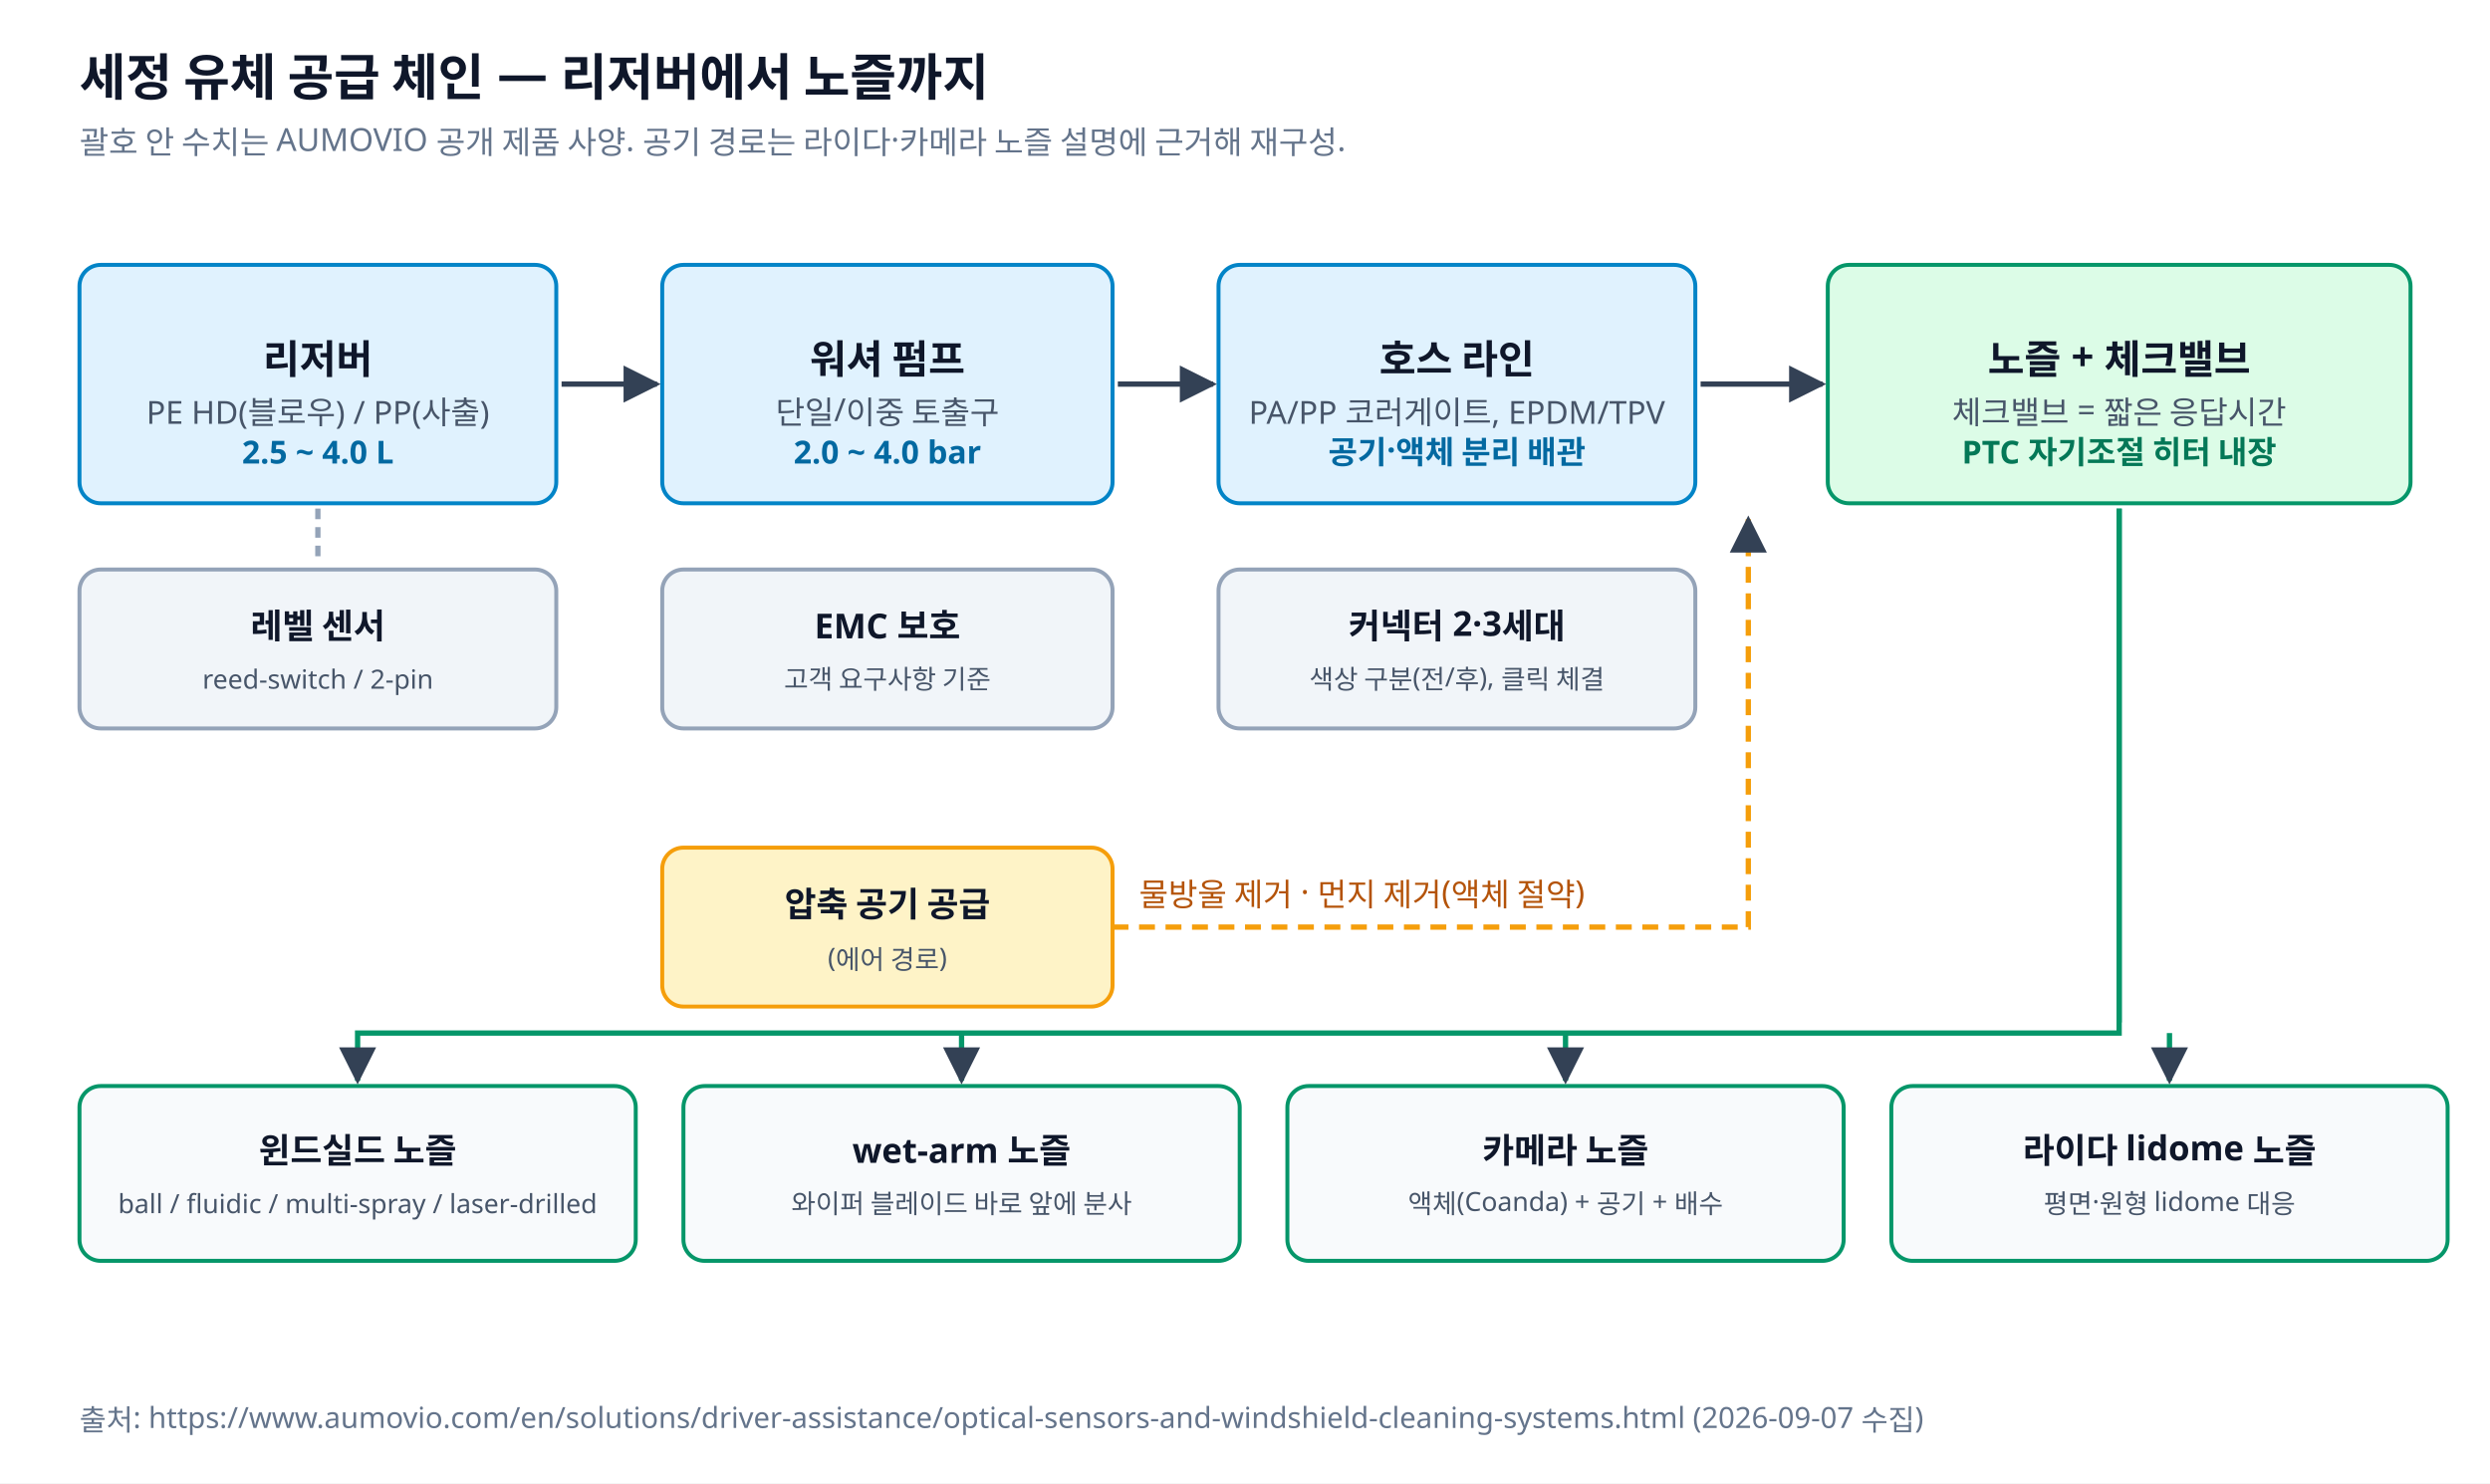
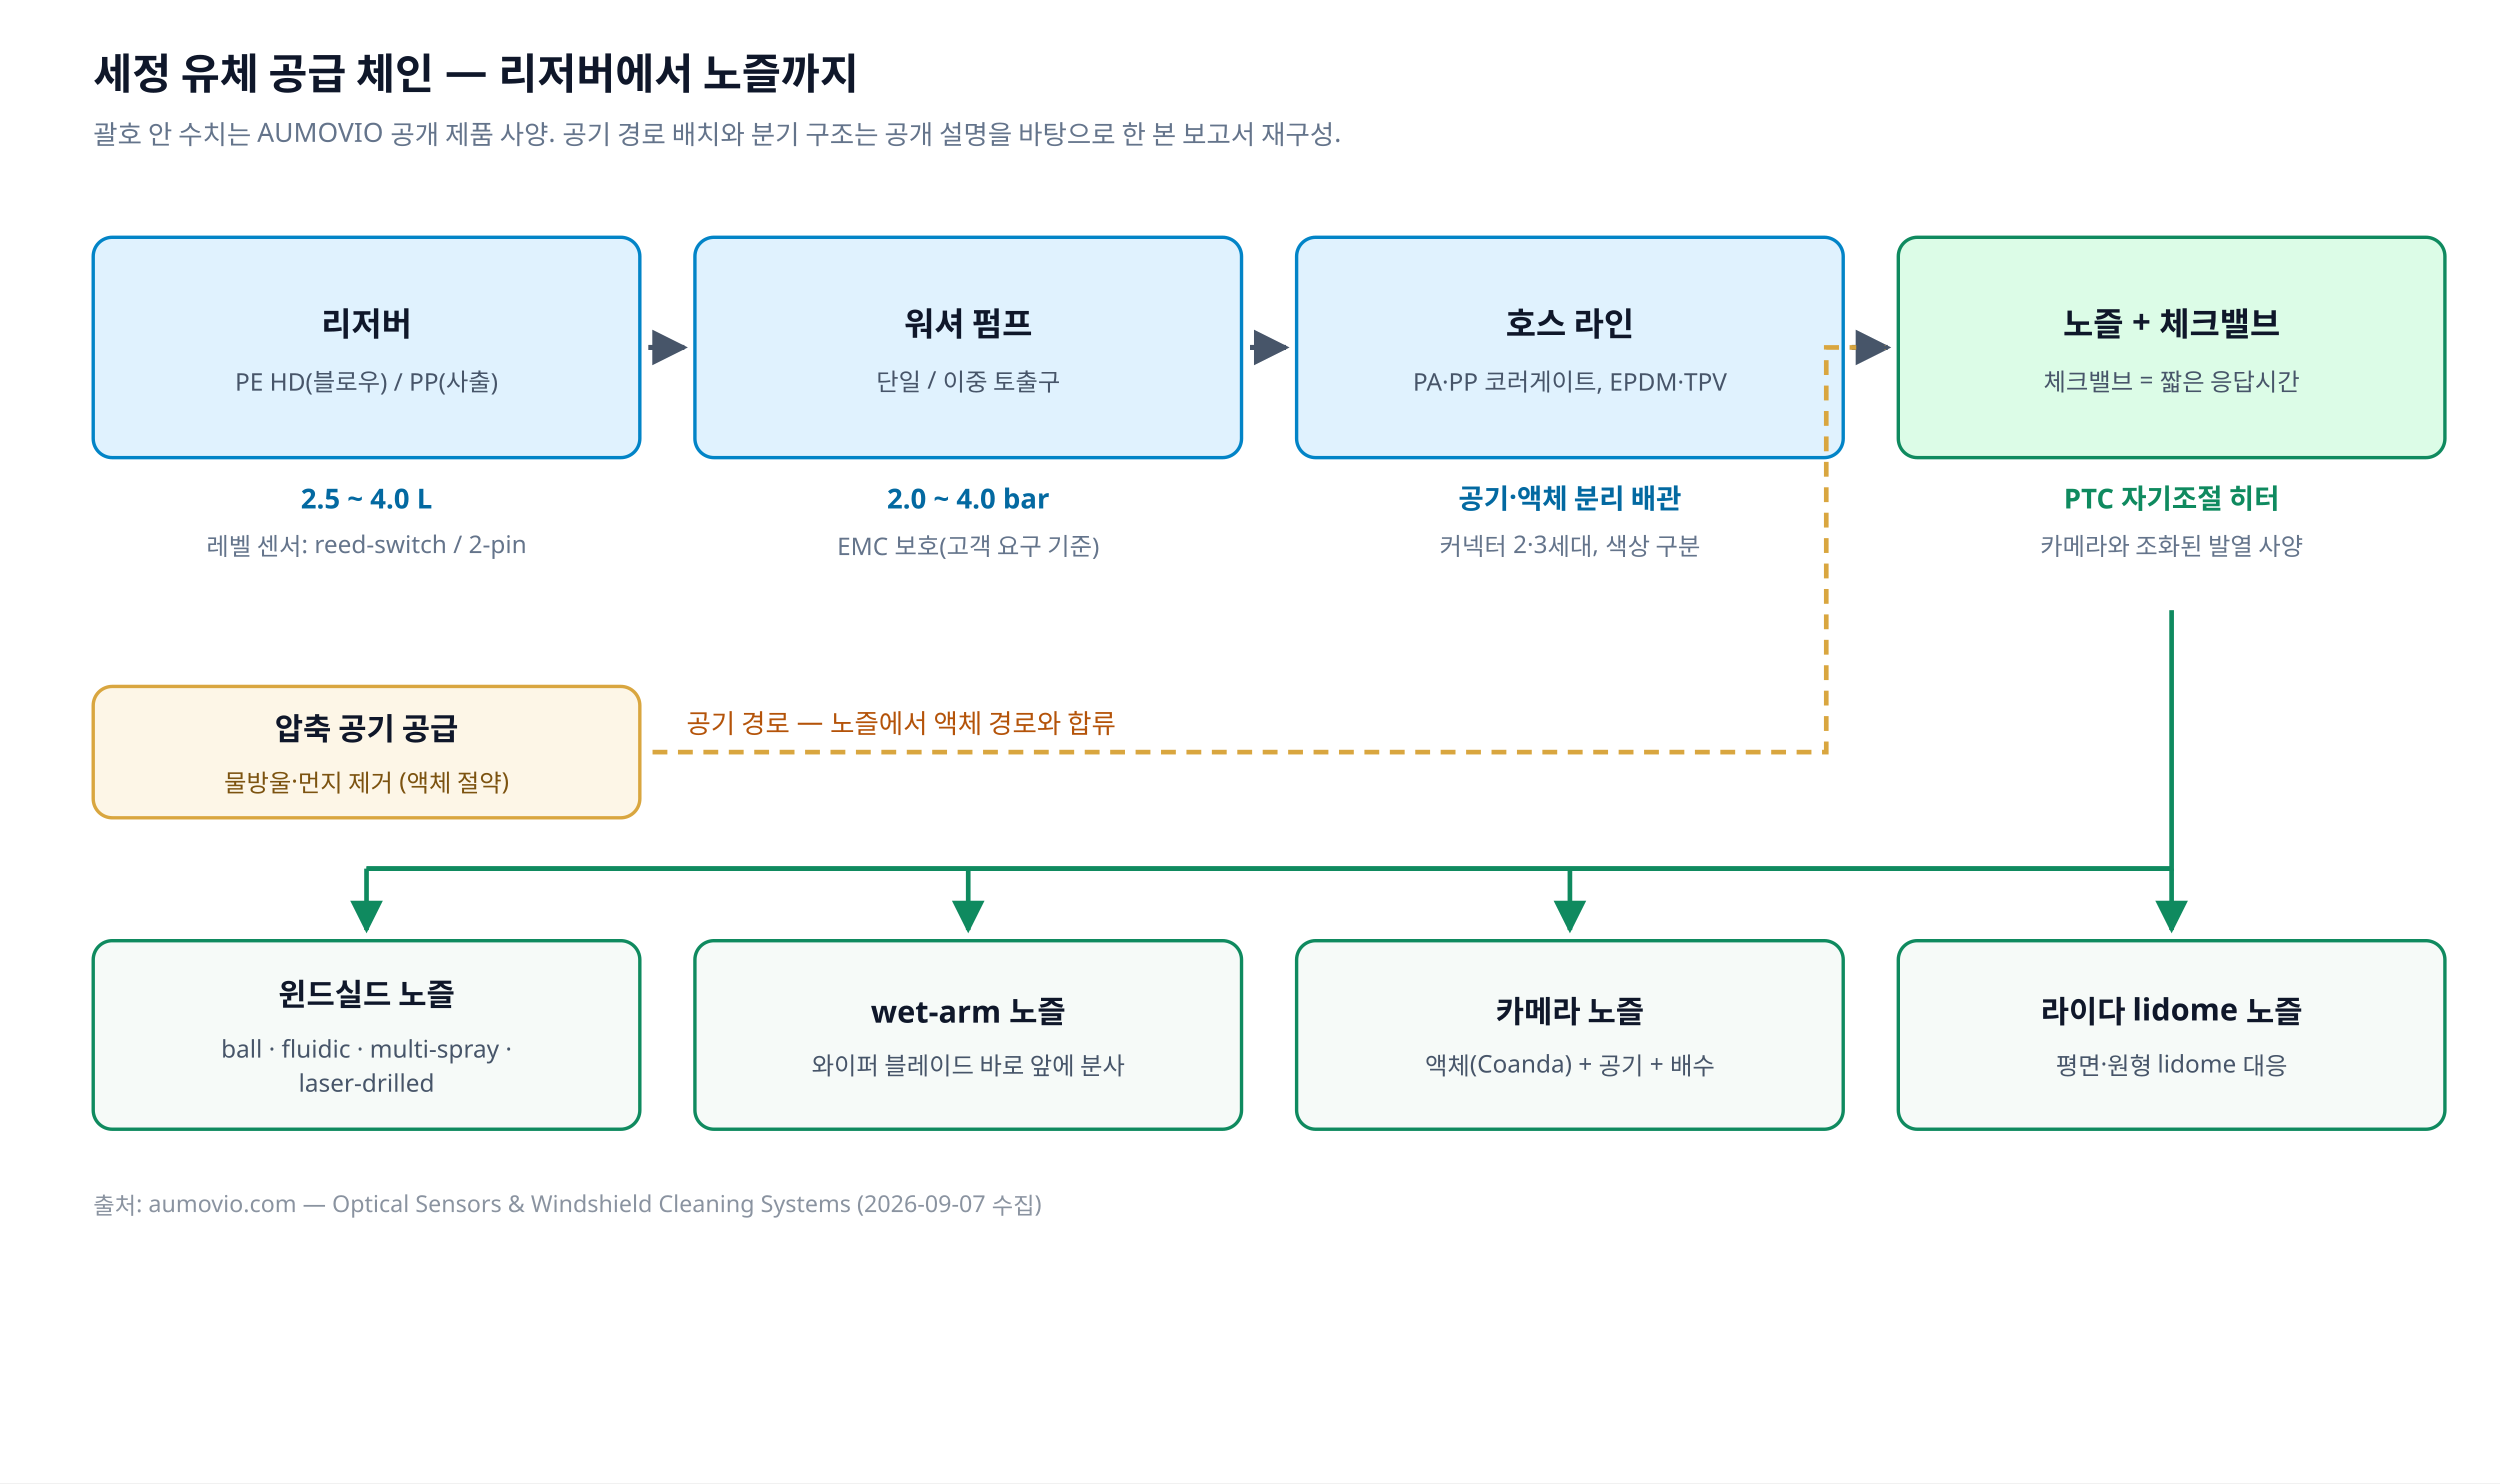
- <svg xmlns="http://www.w3.org/2000/svg" viewBox="0 0 940 560" width="940" height="560" font-family="'Noto Sans KR','Apple SD Gothic Neo',system-ui,sans-serif">
-   <rect width="940" height="560" fill="#ffffff" />
+ <svg xmlns="http://www.w3.org/2000/svg" viewBox="0 0 1180 700" width="1180" height="700" font-family="'Noto Sans KR','Apple SD Gothic Neo','Malgun Gothic',system-ui,sans-serif">
+   <rect width="1180" height="700" fill="#ffffff" />
  <defs>
    <marker id="a" viewBox="0 0 10 10" refX="9" refY="5" markerWidth="7" markerHeight="7" orient="auto-start-reverse">
-       <path d="M0,0 L10,5 L0,10 z" fill="#334155" />
+       <path d="M0,0 L10,5 L0,10 z" fill="#475569" />
    </marker>
    <marker id="ar" viewBox="0 0 10 10" refX="9" refY="5" markerWidth="7" markerHeight="7" orient="auto-start-reverse">
      <path d="M0,0 L10,5 L0,10 z" fill="#dc2626" />
    </marker>
    <marker id="ab" viewBox="0 0 10 10" refX="9" refY="5" markerWidth="7" markerHeight="7" orient="auto-start-reverse">
-       <path d="M0,0 L10,5 L0,10 z" fill="#0f6fc5" />
+       <path d="M0,0 L10,5 L0,10 z" fill="#1c5cab" />
+     </marker>
+     <marker id="ag" viewBox="0 0 10 10" refX="9" refY="5" markerWidth="7" markerHeight="7" orient="auto-start-reverse">
+       <path d="M0,0 L10,5 L0,10 z" fill="#0f8a5f" />
    </marker>
  </defs>
-   <text x="30" y="36" text-anchor="start" font-size="19" font-weight="700" fill="#0f172a">세정 유체 공급 체인 — 리저버에서 노즐까지</text>
-   <text x="30" y="58" text-anchor="start" font-size="12" font-weight="400" fill="#64748b">괄호 안 수치는 AUMOVIO 공개 제품 사양. 공기 경로는 라이다·카메라 노즐 설명에 근거해 재구성.</text>
-   <rect x="30" y="100" width="180" height="90" rx="8" fill="#e0f2fe" stroke="#0284c7" stroke-width="1.5" />
-   <text x="120.0" y="141.0" text-anchor="middle" font-size="15" font-weight="600" fill="#0f172a">리저버</text>
-   <text x="120.0" y="160.0" text-anchor="middle" font-size="12" fill="#475569">PE HD(블로우) / PP(사출)</text>
-   <text x="120" y="175" text-anchor="middle" font-size="12" font-weight="600" fill="#0369a1">2.5 ~ 4.0 L</text>
-   <rect x="30" y="215" width="180" height="60" rx="8" fill="#f1f5f9" stroke="#94a3b8" stroke-width="1.5" />
-   <text x="120.0" y="241.0" text-anchor="middle" font-size="13" font-weight="600" fill="#0f172a">레벨 센서</text>
-   <text x="120.0" y="260.0" text-anchor="middle" font-size="10" fill="#475569">reed-switch / 2-pin</text>
-   <line x1="120" y1="192" x2="120" y2="213" stroke="#94a3b8" stroke-width="2" stroke-dasharray="4 3" />
-   <rect x="250" y="100" width="170" height="90" rx="8" fill="#e0f2fe" stroke="#0284c7" stroke-width="1.5" />
-   <text x="335.0" y="141.0" text-anchor="middle" font-size="15" font-weight="600" fill="#0f172a">워셔 펌프</text>
-   <text x="335.0" y="160.0" text-anchor="middle" font-size="12" fill="#475569">단일/이중 토출구</text>
-   <text x="335" y="175" text-anchor="middle" font-size="12" font-weight="600" fill="#0369a1">2.0 ~ 4.0 bar</text>
-   <rect x="250" y="215" width="170" height="60" rx="8" fill="#f1f5f9" stroke="#94a3b8" stroke-width="1.5" />
-   <text x="335.0" y="241.0" text-anchor="middle" font-size="13" font-weight="600" fill="#0f172a">EMC 보호</text>
-   <text x="335.0" y="260.0" text-anchor="middle" font-size="10" fill="#475569">고객 요구사항 기준</text>
-   <rect x="460" y="100" width="180" height="90" rx="8" fill="#e0f2fe" stroke="#0284c7" stroke-width="1.5" />
-   <text x="550.0" y="141.0" text-anchor="middle" font-size="15" font-weight="600" fill="#0f172a">호스 라인</text>
-   <text x="550.0" y="160.0" text-anchor="middle" font-size="12" fill="#475569">PA/PP 코러게이트, EPDM/TPV</text>
-   <text x="550" y="175" text-anchor="middle" font-size="12" font-weight="600" fill="#0369a1">공기·액체 분리 배관</text>
-   <rect x="460" y="215" width="180" height="60" rx="8" fill="#f1f5f9" stroke="#94a3b8" stroke-width="1.5" />
-   <text x="550.0" y="241.0" text-anchor="middle" font-size="13" font-weight="600" fill="#0f172a">커넥터 2·3세대</text>
-   <text x="550.0" y="260.0" text-anchor="middle" font-size="10" fill="#475569">색상 구분(전/후), 클릭 체결</text>
-   <rect x="690" y="100" width="220" height="90" rx="8" fill="#dcfce7" stroke="#059669" stroke-width="1.5" />
-   <text x="800.0" y="141.0" text-anchor="middle" font-size="15" font-weight="600" fill="#0f172a">노즐 + 체크밸브</text>
-   <text x="800.0" y="160.0" text-anchor="middle" font-size="12" fill="#475569">체크밸브 = 짧은 응답시간</text>
-   <text x="800" y="175" text-anchor="middle" font-size="12" font-weight="600" fill="#047857">PTC 자기조절 히터 내장</text>
-   <line x1="212" y1="145" x2="248" y2="145" stroke="#334155" stroke-width="2" marker-end="url(#a)" />
-   <line x1="422" y1="145" x2="458" y2="145" stroke="#334155" stroke-width="2" marker-end="url(#a)" />
-   <line x1="642" y1="145" x2="688" y2="145" stroke="#334155" stroke-width="2" marker-end="url(#a)" />
-   <rect x="250" y="320" width="170" height="60" rx="8" fill="#fef3c7" stroke="#f59e0b" stroke-width="1.5" />
-   <text x="335.0" y="346.0" text-anchor="middle" font-size="13" font-weight="600" fill="#0f172a">압축 공기 공급</text>
-   <text x="335.0" y="365.0" text-anchor="middle" font-size="10" fill="#475569">(에어 경로)</text>
-   <path d="M420,350 L660,350 L660,196" fill="none" stroke="#f59e0b" stroke-width="2" stroke-dasharray="6 4" marker-end="url(#a)" />
-   <text x="430" y="342" text-anchor="start" font-size="12" font-weight="400" fill="#b45309">물방울 제거 · 먼지 제거(액체 절약)</text>
-   <rect x="30" y="410" width="210" height="66" rx="8" fill="#f8fafc" stroke="#059669" stroke-width="1.5" />
-   <text x="135.0" y="439.0" text-anchor="middle" font-size="13" font-weight="600" fill="#0f172a">윈드실드 노즐</text>
-   <text x="135.0" y="458.0" text-anchor="middle" font-size="10" fill="#475569">ball / fluidic / multi-spray / laser-drilled</text>
-   <line x1="800" y1="192" x2="800" y2="386" stroke="#059669" stroke-width="2" opacity="0.25" />
-   <rect x="258" y="410" width="210" height="66" rx="8" fill="#f8fafc" stroke="#059669" stroke-width="1.5" />
-   <text x="363.0" y="439.0" text-anchor="middle" font-size="13" font-weight="600" fill="#0f172a">wet-arm 노즐</text>
-   <text x="363.0" y="458.0" text-anchor="middle" font-size="10" fill="#475569">와이퍼 블레이드 바로 앞에 분사</text>
-   <line x1="800" y1="192" x2="800" y2="386" stroke="#059669" stroke-width="2" opacity="0.25" />
-   <rect x="486" y="410" width="210" height="66" rx="8" fill="#f8fafc" stroke="#059669" stroke-width="1.5" />
-   <text x="591.0" y="439.0" text-anchor="middle" font-size="13" font-weight="600" fill="#0f172a">카메라 노즐</text>
-   <text x="591.0" y="458.0" text-anchor="middle" font-size="10" fill="#475569">액체(Coanda) + 공기 + 배수</text>
-   <line x1="800" y1="192" x2="800" y2="386" stroke="#059669" stroke-width="2" opacity="0.25" />
-   <rect x="714" y="410" width="210" height="66" rx="8" fill="#f8fafc" stroke="#059669" stroke-width="1.5" />
-   <text x="819.0" y="439.0" text-anchor="middle" font-size="13" font-weight="600" fill="#0f172a">라이다 lidome 노즐</text>
-   <text x="819.0" y="458.0" text-anchor="middle" font-size="10" fill="#475569">평면·원형 lidome 대응</text>
-   <line x1="800" y1="192" x2="800" y2="386" stroke="#059669" stroke-width="2" opacity="0.25" />
-   <path d="M800,192 L800,390 L135,390 L135,408" fill="none" stroke="#059669" stroke-width="2" marker-end="url(#a)" />
-   <path d="M363,390 L363,408" fill="none" stroke="#059669" stroke-width="2" marker-end="url(#a)" />
-   <path d="M591,390 L591,408" fill="none" stroke="#059669" stroke-width="2" marker-end="url(#a)" />
-   <path d="M819,390 L819,408" fill="none" stroke="#059669" stroke-width="2" marker-end="url(#a)" />
-   <text x="30" y="540" text-anchor="start" font-size="11" font-weight="400" fill="#64748b">출처: https://www.aumovio.com/en/solutions/driver-assistance/optical-sensors-and-windshield-cleaning-systems.html (2026-09-07 수집)</text>
+   <text x="44" y="42" text-anchor="start" font-size="20" font-weight="700" fill="#0f172a">세정 유체 공급 체인 — 리저버에서 노즐까지</text>
+   <text x="44" y="68" text-anchor="start" font-size="12.5" font-weight="400" fill="#64748b">괄호 안 수치는 AUMOVIO 공개 제품 사양. 공기 경로 배치와 분기 구조는 공개 설명을 바탕으로 한 본 보고서 재구성.</text>
+   <rect x="44" y="112.0" width="258" height="104" rx="9" fill="#e0f2fe" stroke="#0284c7" stroke-width="1.6" />
+   <text x="173.0" y="158.5" text-anchor="middle" font-size="15.5" font-weight="700" fill="#0f172a">리저버</text>
+   <text x="173.0" y="184.4" text-anchor="middle" font-size="11.5" font-weight="400" fill="#475569">PE HD(블로우) / PP(사출)</text>
+   <text x="173.0" y="240.0" text-anchor="middle" font-size="13" font-weight="700" fill="#0369a1">2.5 ~ 4.0 L</text>
+   <text x="173.0" y="262.0" text-anchor="middle" font-size="11.5" font-weight="400" fill="#64748b">레벨 센서: reed-switch / 2-pin</text>
+   <line x1="306" y1="164.0" x2="323" y2="164.0" stroke="#475569" stroke-width="2.4" marker-end="url(#a)" />
+   <rect x="328" y="112.0" width="258" height="104" rx="9" fill="#e0f2fe" stroke="#0284c7" stroke-width="1.6" />
+   <text x="457.0" y="158.5" text-anchor="middle" font-size="15.5" font-weight="700" fill="#0f172a">워셔 펌프</text>
+   <text x="457.0" y="184.4" text-anchor="middle" font-size="11.5" font-weight="400" fill="#475569">단일 / 이중 토출구</text>
+   <text x="457.0" y="240.0" text-anchor="middle" font-size="13" font-weight="700" fill="#0369a1">2.0 ~ 4.0 bar</text>
+   <text x="457.0" y="262.0" text-anchor="middle" font-size="11.5" font-weight="400" fill="#64748b">EMC 보호(고객 요구 기준)</text>
+   <line x1="590" y1="164.0" x2="607" y2="164.0" stroke="#475569" stroke-width="2.4" marker-end="url(#a)" />
+   <rect x="612" y="112.0" width="258" height="104" rx="9" fill="#e0f2fe" stroke="#0284c7" stroke-width="1.6" />
+   <text x="741.0" y="158.5" text-anchor="middle" font-size="15.5" font-weight="700" fill="#0f172a">호스 라인</text>
+   <text x="741.0" y="184.4" text-anchor="middle" font-size="11.5" font-weight="400" fill="#475569">PA·PP 코러게이트, EPDM·TPV</text>
+   <text x="741.0" y="240.0" text-anchor="middle" font-size="13" font-weight="700" fill="#0369a1">공기·액체 분리 배관</text>
+   <text x="741.0" y="262.0" text-anchor="middle" font-size="11.5" font-weight="400" fill="#64748b">커넥터 2·3세대, 색상 구분</text>
+   <line x1="874" y1="164.0" x2="891" y2="164.0" stroke="#475569" stroke-width="2.4" marker-end="url(#a)" />
+   <rect x="896" y="112.0" width="258" height="104" rx="9" fill="#dcfce7" stroke="#0f8a5f" stroke-width="1.6" />
+   <text x="1025.0" y="158.5" text-anchor="middle" font-size="15.5" font-weight="700" fill="#0f172a">노즐 + 체크밸브</text>
+   <text x="1025.0" y="184.4" text-anchor="middle" font-size="11.5" font-weight="400" fill="#475569">체크밸브 = 짧은 응답시간</text>
+   <text x="1025.0" y="240.0" text-anchor="middle" font-size="13" font-weight="700" fill="#0f8a5f">PTC 자기조절 히터</text>
+   <text x="1025.0" y="262.0" text-anchor="middle" font-size="11.5" font-weight="400" fill="#64748b">카메라와 조화된 발열 사양</text>
+   <rect x="44" y="324.0" width="258" height="62" rx="9" fill="#fdf6e7" stroke="#d9a63f" stroke-width="1.6" />
+   <text x="173.0" y="349.2" text-anchor="middle" font-size="14.5" font-weight="700" fill="#0f172a">압축 공기 공급</text>
+   <text x="173.0" y="373.7" text-anchor="middle" font-size="11.5" font-weight="400" fill="#7c5310">물방울·먼지 제거 (액체 절약)</text>
+   <path d="M308,355.0 L862,355.0 L862,164.0 L890,164.0" fill="none" stroke="#d9a63f" stroke-width="2.2" marker-end="url(#a)" stroke-dasharray="7 5" />
+   <text x="324" y="346.0" text-anchor="start" font-size="12.5" font-weight="400" fill="#b45309">공기 경로 — 노즐에서 액체 경로와 합류</text>
+   <path d="M1025.0,288.0 L1025.0,410.0 L173.0,410.0" fill="none" stroke="#0f8a5f" stroke-width="2.2" />
+   <rect x="44" y="444.0" width="258" height="89" rx="9" fill="#f6faf8" stroke="#0f8a5f" stroke-width="1.6" />
+   <text x="173.0" y="474.6" text-anchor="middle" font-size="14.5" font-weight="700" fill="#0f172a">윈드실드 노즐</text>
+   <text x="173.0" y="499.2" text-anchor="middle" font-size="11.5" font-weight="400" fill="#475569">ball · fluidic · multi-spray ·</text>
+   <text x="173.0" y="515.3" text-anchor="middle" font-size="11.5" font-weight="400" fill="#475569">laser-drilled</text>
+   <line x1="173.0" y1="410.0" x2="173.0" y2="439.0" stroke="#0f8a5f" stroke-width="2.2" marker-end="url(#ag)" />
+   <rect x="328" y="444.0" width="258" height="89" rx="9" fill="#f6faf8" stroke="#0f8a5f" stroke-width="1.6" />
+   <text x="457.0" y="482.7" text-anchor="middle" font-size="14.5" font-weight="700" fill="#0f172a">wet-arm 노즐</text>
+   <text x="457.0" y="507.2" text-anchor="middle" font-size="11.5" font-weight="400" fill="#475569">와이퍼 블레이드 바로 앞에 분사</text>
+   <line x1="457.0" y1="410.0" x2="457.0" y2="439.0" stroke="#0f8a5f" stroke-width="2.2" marker-end="url(#ag)" />
+   <rect x="612" y="444.0" width="258" height="89" rx="9" fill="#f6faf8" stroke="#0f8a5f" stroke-width="1.6" />
+   <text x="741.0" y="482.7" text-anchor="middle" font-size="14.5" font-weight="700" fill="#0f172a">카메라 노즐</text>
+   <text x="741.0" y="507.2" text-anchor="middle" font-size="11.5" font-weight="400" fill="#475569">액체(Coanda) + 공기 + 배수</text>
+   <line x1="741.0" y1="410.0" x2="741.0" y2="439.0" stroke="#0f8a5f" stroke-width="2.2" marker-end="url(#ag)" />
+   <rect x="896" y="444.0" width="258" height="89" rx="9" fill="#f6faf8" stroke="#0f8a5f" stroke-width="1.6" />
+   <text x="1025.0" y="482.7" text-anchor="middle" font-size="14.5" font-weight="700" fill="#0f172a">라이다 lidome 노즐</text>
+   <text x="1025.0" y="507.2" text-anchor="middle" font-size="11.5" font-weight="400" fill="#475569">평면·원형 lidome 대응</text>
+   <line x1="1025.0" y1="410.0" x2="1025.0" y2="439.0" stroke="#0f8a5f" stroke-width="2.2" marker-end="url(#ag)" />
+   <path d="M173.0,410.0 L1025.0,410.0" fill="none" stroke="#0f8a5f" stroke-width="2.2" />
+   <text x="44" y="573.0" text-anchor="start" font-size="11" font-weight="400" fill="#8a93a0">출처: aumovio.com — Optical Sensors &amp; Windshield Cleaning Systems (2026-09-07 수집)</text>
</svg>
